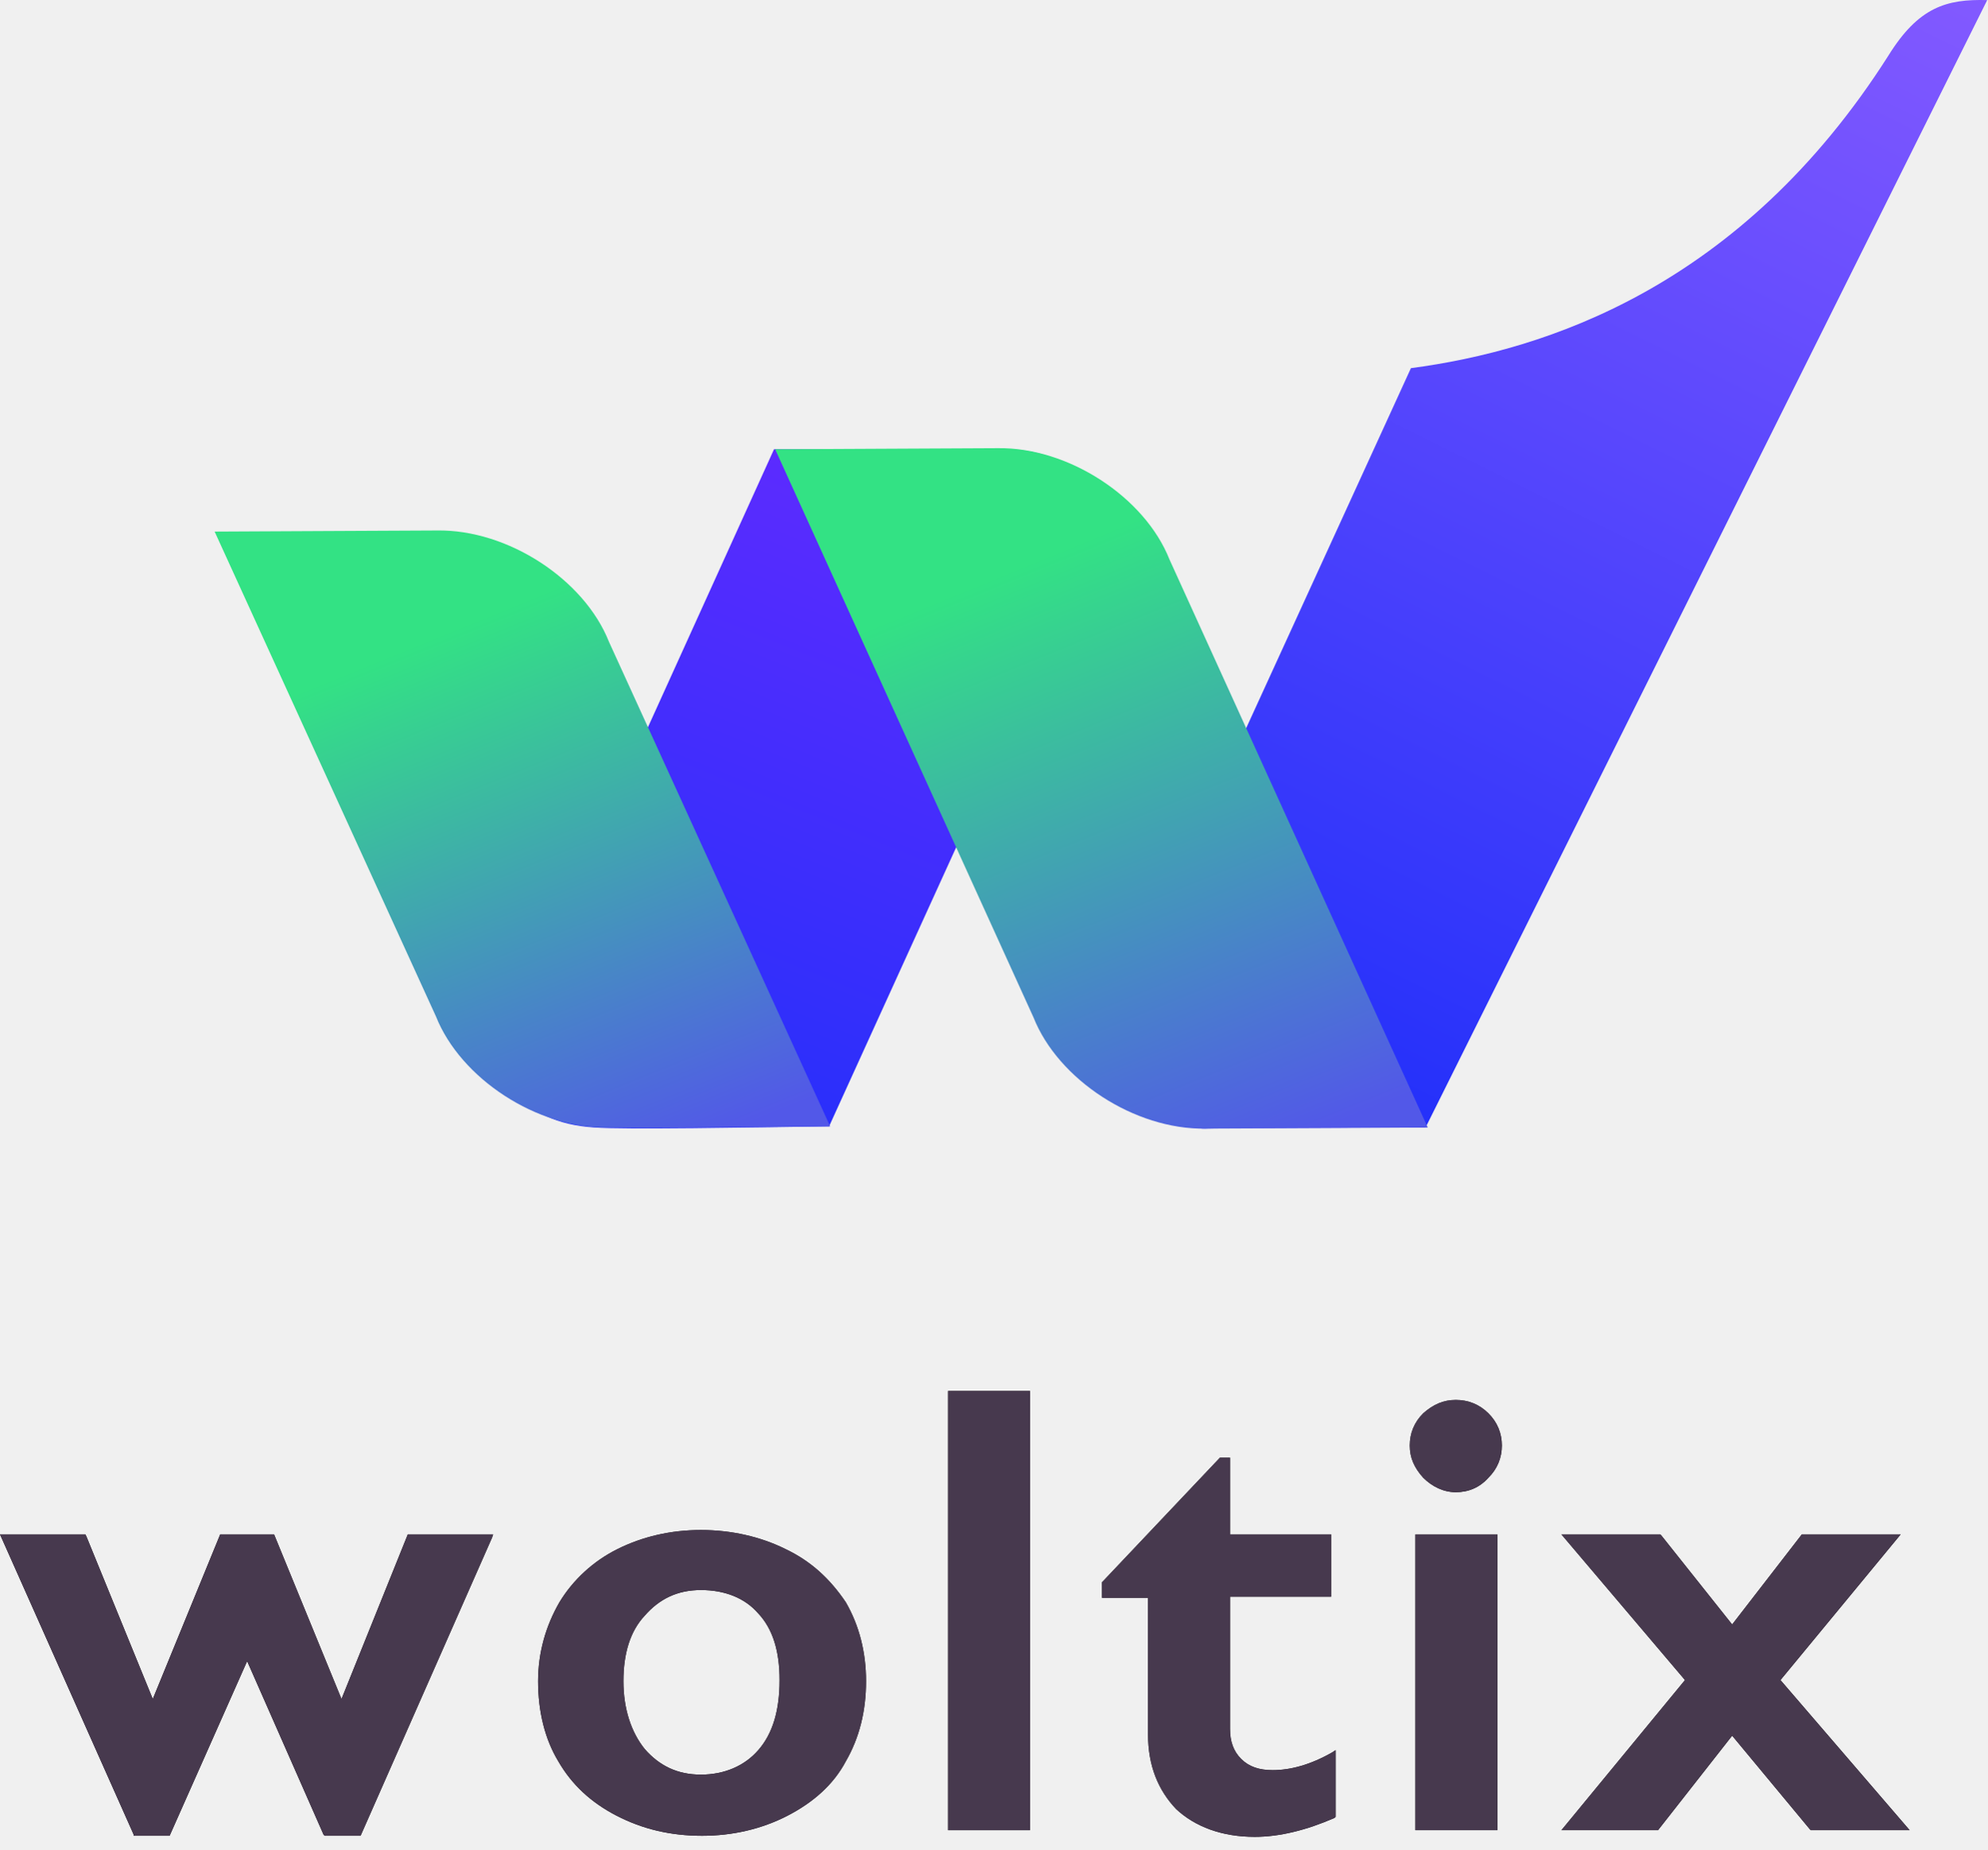
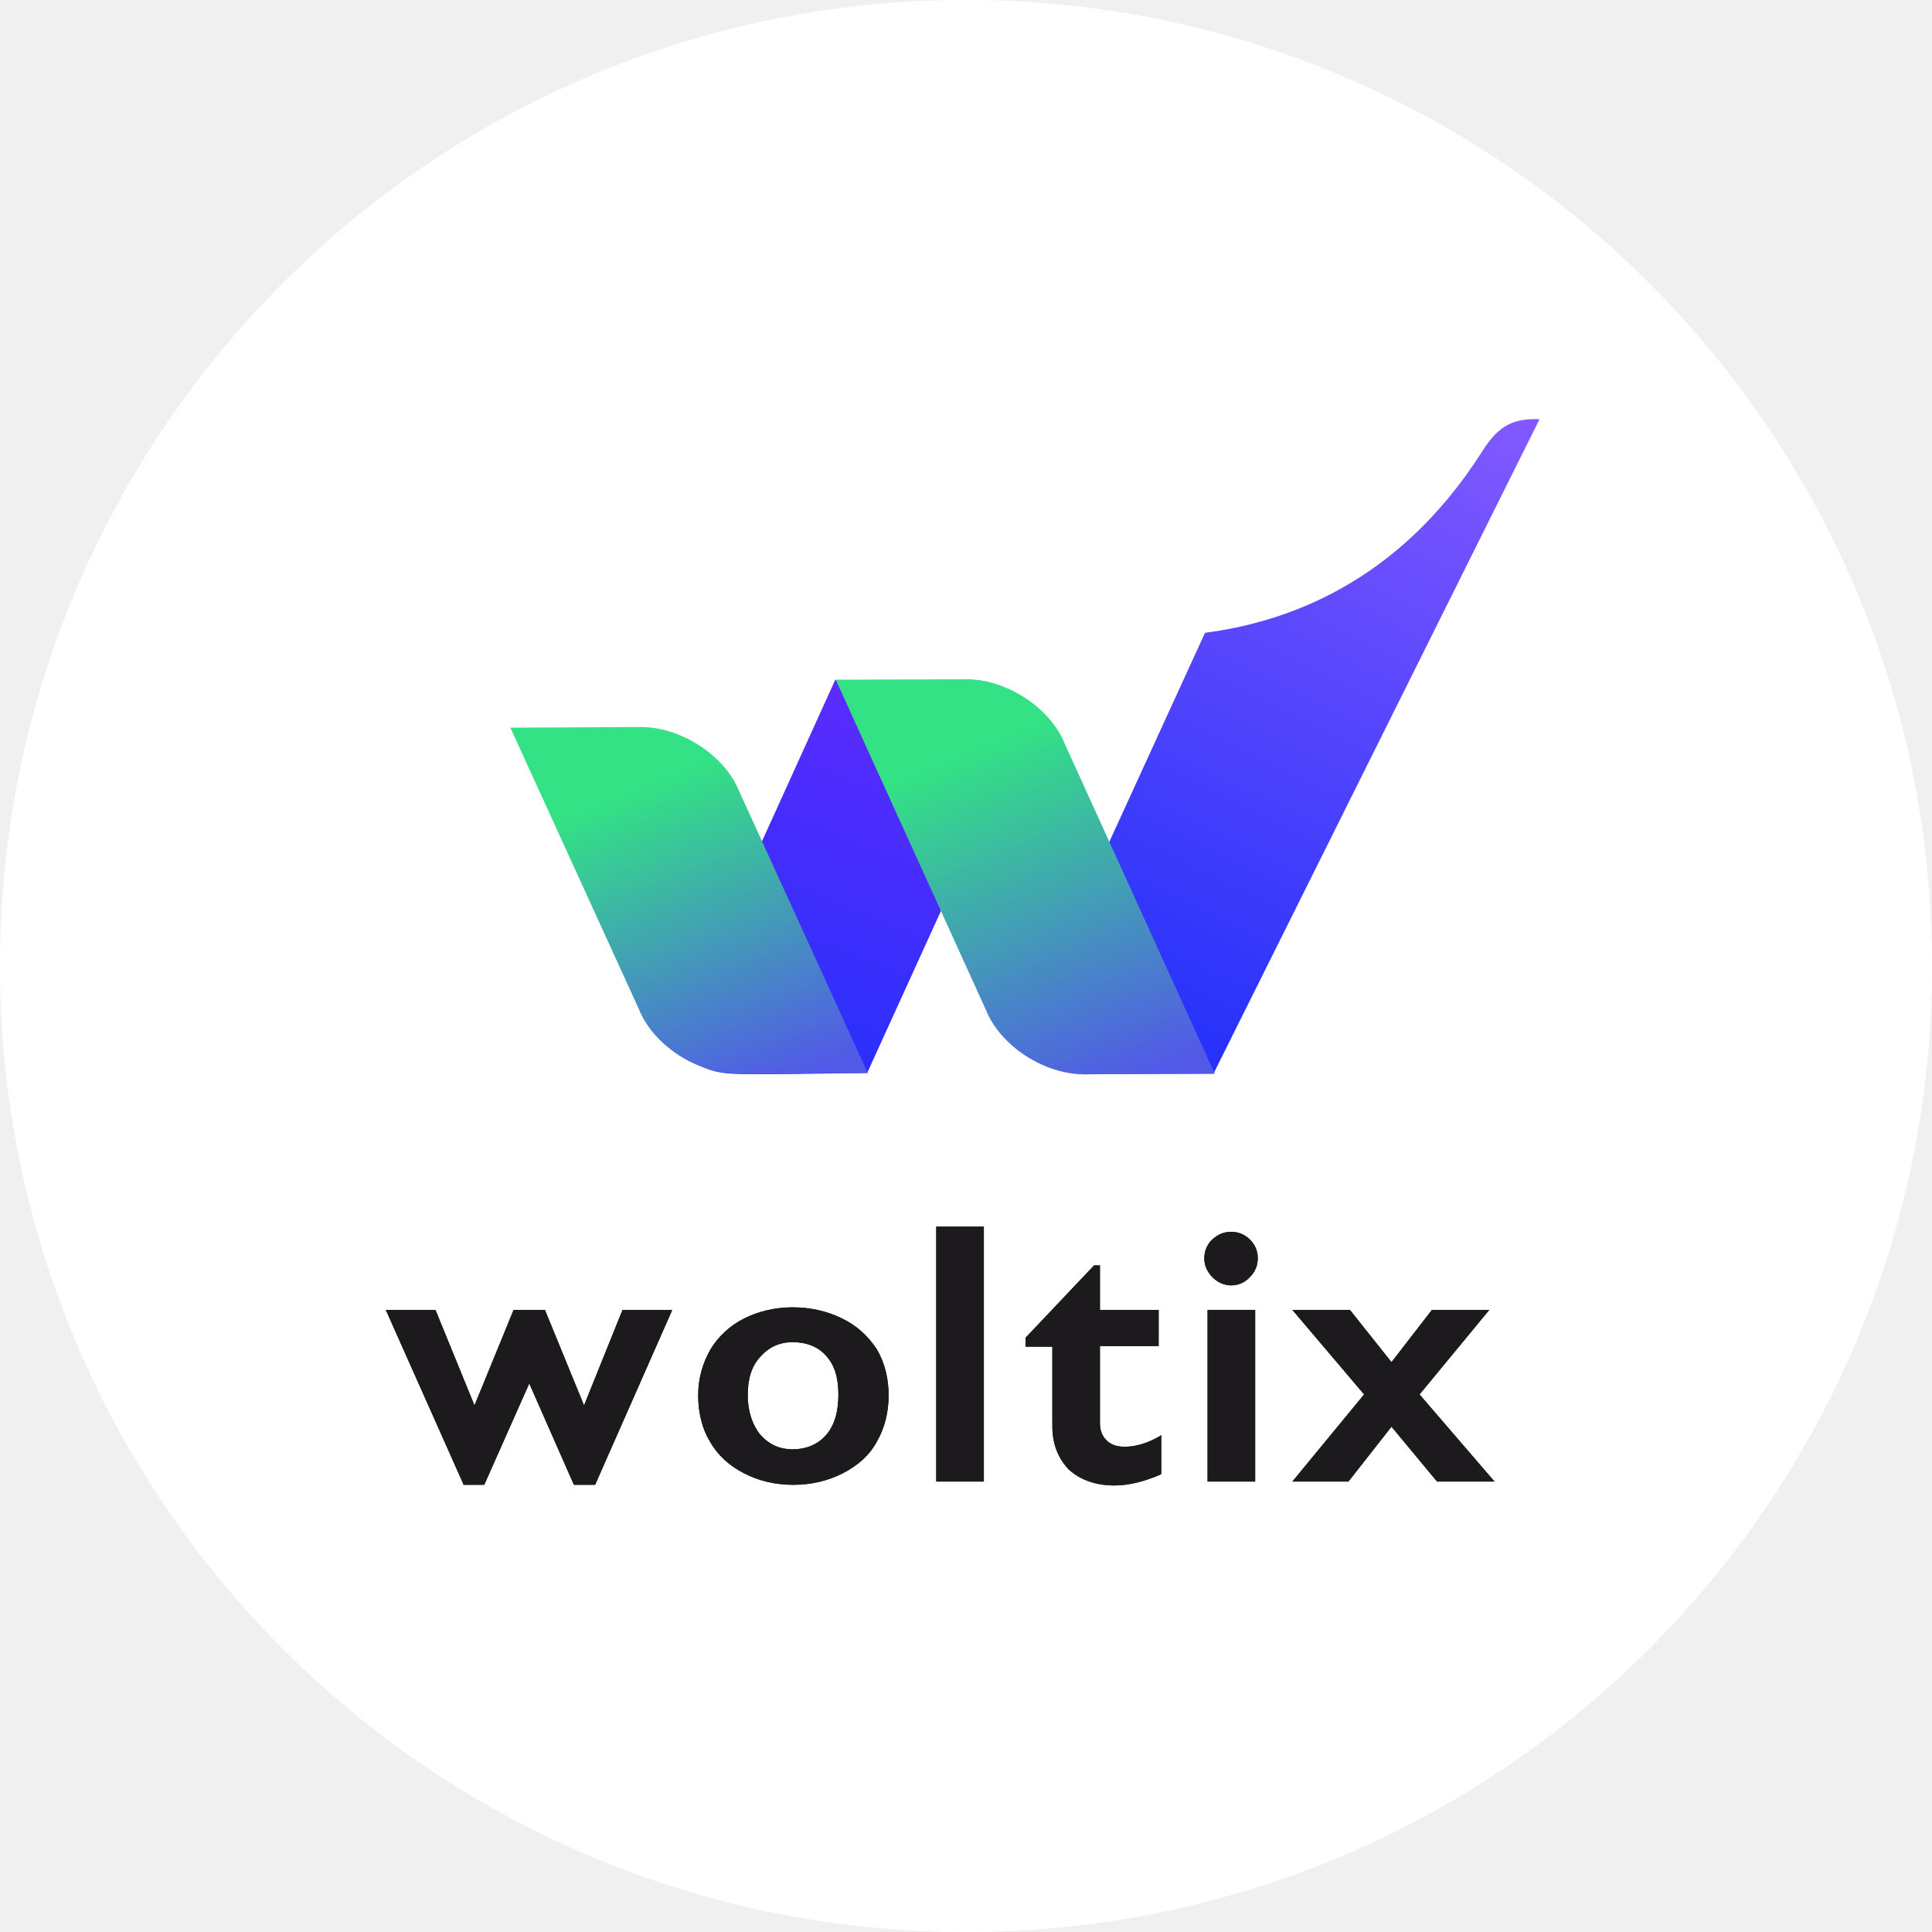
- <svg xmlns="http://www.w3.org/2000/svg" width="145" height="135" viewBox="0 0 145 135" fill="none">
-   <g clip-path="url(#clip0)">
-     <path d="M24.917 124.002L19.999 111.991H16.065L11.147 124.002L6.311 112.153L6.229 111.991H0L9.754 133.902V133.983H12.377L18.032 121.242L23.606 133.902L23.688 133.983H26.311L35.9 112.234L35.982 111.991H29.753L24.917 124.002Z" fill="#1C1A1C" />
-     <path d="M57.292 113.049C55.489 112.157 53.358 111.67 51.144 111.67C48.931 111.67 46.882 112.157 45.079 113.049C43.276 113.942 41.8 115.321 40.817 116.945C39.833 118.649 39.26 120.596 39.26 122.706C39.26 124.897 39.751 126.926 40.735 128.549C41.719 130.254 43.112 131.552 44.997 132.526C46.882 133.5 48.931 133.987 51.226 133.987C53.439 133.987 55.571 133.5 57.456 132.526C59.341 131.552 60.816 130.254 61.718 128.549C62.701 126.845 63.193 124.897 63.193 122.706C63.193 120.596 62.701 118.649 61.718 116.945C60.57 115.24 59.177 113.942 57.292 113.049ZM51.144 116.052C52.866 116.052 54.341 116.62 55.325 117.756C56.39 118.892 56.882 120.515 56.882 122.625C56.882 124.816 56.39 126.521 55.325 127.738C54.341 128.874 52.866 129.523 51.144 129.523C49.423 129.523 48.112 128.874 47.046 127.657C46.063 126.439 45.489 124.735 45.489 122.706C45.489 120.678 45.981 119.054 47.046 117.918C48.112 116.701 49.423 116.052 51.144 116.052Z" fill="#1C1A1C" />
-     <path d="M75.16 101.523H69.177V133.579H75.16V101.523Z" fill="#1C1A1C" />
-     <path d="M92.867 129.196C91.883 129.196 91.146 128.952 90.572 128.384C89.998 127.816 89.752 127.086 89.752 126.193V116.536H97.129V111.992H89.752V106.392H89.014L80.49 115.4L80.408 115.481V116.617H83.769V126.599C83.769 128.871 84.507 130.657 85.818 132.036C87.211 133.335 89.178 134.065 91.555 134.065C93.359 134.065 95.326 133.578 97.375 132.685L97.457 132.604V127.735L97.211 127.897C95.654 128.79 94.178 129.196 92.867 129.196Z" fill="#1C1A1C" />
-     <path d="M106.227 102.176C105.326 102.176 104.588 102.5 103.85 103.15C103.194 103.799 102.867 104.61 102.867 105.503C102.867 106.396 103.194 107.126 103.85 107.857C104.506 108.506 105.326 108.911 106.227 108.911C107.129 108.911 107.948 108.587 108.604 107.857C109.26 107.207 109.588 106.396 109.588 105.503C109.588 104.61 109.26 103.799 108.604 103.15C107.948 102.5 107.129 102.176 106.227 102.176Z" fill="#1C1A1C" />
-     <path d="M109.259 111.991H103.276V133.578H109.259V111.991Z" fill="#1C1A1C" />
-     <path d="M129.916 122.622L138.686 111.991H131.473L126.391 118.564L121.228 112.072L121.146 111.991H113.933L122.949 122.622L113.933 133.578H120.982L126.391 126.68L132.047 133.496L132.129 133.578H139.342L129.916 122.622Z" fill="#1C1A1C" />
-     <path d="M24.917 124.002L19.999 111.991H16.065L11.147 124.002L6.311 112.153L6.229 111.991H0L9.754 133.902V133.983H12.377L18.032 121.242L23.606 133.902L23.688 133.983H26.311L35.9 112.234L35.982 111.991H29.753L24.917 124.002Z" fill="#47394E" />
-     <path d="M57.292 113.049C55.489 112.157 53.358 111.67 51.144 111.67C48.931 111.67 46.882 112.157 45.079 113.049C43.276 113.942 41.8 115.321 40.817 116.945C39.833 118.649 39.26 120.596 39.26 122.706C39.26 124.897 39.751 126.926 40.735 128.549C41.719 130.254 43.112 131.552 44.997 132.526C46.882 133.5 48.931 133.987 51.226 133.987C53.439 133.987 55.571 133.5 57.456 132.526C59.341 131.552 60.816 130.254 61.718 128.549C62.701 126.845 63.193 124.897 63.193 122.706C63.193 120.596 62.701 118.649 61.718 116.945C60.57 115.24 59.177 113.942 57.292 113.049ZM51.144 116.052C52.866 116.052 54.341 116.62 55.325 117.756C56.39 118.892 56.882 120.515 56.882 122.625C56.882 124.816 56.39 126.521 55.325 127.738C54.341 128.874 52.866 129.523 51.144 129.523C49.423 129.523 48.112 128.874 47.046 127.657C46.063 126.439 45.489 124.735 45.489 122.706C45.489 120.678 45.981 119.054 47.046 117.918C48.112 116.701 49.423 116.052 51.144 116.052Z" fill="#47394E" />
-     <path d="M75.16 101.523H69.177V133.579H75.16V101.523Z" fill="#47394E" />
-     <path d="M92.867 129.196C91.883 129.196 91.146 128.952 90.572 128.384C89.998 127.816 89.752 127.086 89.752 126.193V116.536H97.129V111.992H89.752V106.392H89.014L80.49 115.4L80.408 115.481V116.617H83.769V126.599C83.769 128.871 84.507 130.657 85.818 132.036C87.211 133.335 89.178 134.065 91.555 134.065C93.359 134.065 95.326 133.578 97.375 132.685L97.457 132.604V127.735L97.211 127.897C95.654 128.79 94.178 129.196 92.867 129.196Z" fill="#47394E" />
-     <path d="M106.227 102.176C105.326 102.176 104.588 102.5 103.85 103.15C103.194 103.799 102.867 104.61 102.867 105.503C102.867 106.396 103.194 107.126 103.85 107.857C104.506 108.506 105.326 108.911 106.227 108.911C107.129 108.911 107.948 108.587 108.604 107.857C109.26 107.207 109.588 106.396 109.588 105.503C109.588 104.61 109.26 103.799 108.604 103.15C107.948 102.5 107.129 102.176 106.227 102.176Z" fill="#47394E" />
-     <path d="M109.259 111.991H103.276V133.578H109.259V111.991Z" fill="#47394E" />
-     <path d="M129.916 122.622L138.686 111.991H131.473L126.391 118.564L121.228 112.072L121.146 111.991H113.933L122.949 122.622L113.933 133.578H120.982L126.391 126.68L132.047 133.496L132.129 133.578H139.342L129.916 122.622Z" fill="#47394E" />
-     <path d="M73.611 32.785C73.447 32.785 56.317 32.785 56.48 32.785L37.711 74.173C35.498 78.393 37.957 81.964 43.366 82.288C45.497 82.451 54.759 82.288 60.497 82.207L79.266 40.982C81.725 36.599 79.103 33.029 73.611 32.785Z" fill="url(#paint0_linear)" />
-     <path d="M137.787 4.065C127.05 20.944 112.788 25.57 102.952 26.869L81.232 74.343C78.855 78.725 82.216 81.971 87.789 82.377C90.084 82.296 104.018 82.296 104.018 82.296L145 0.007C142.049 -0.074 140 0.494 137.787 4.065Z" fill="url(#paint1_linear)" />
-     <path d="M44.429 46.832C42.626 42.287 37.053 38.635 31.889 38.717C31.643 38.717 15.496 38.798 15.66 38.798L31.807 74.18C33.61 78.725 39.184 82.377 44.347 82.296C48.855 82.296 42.135 82.377 60.576 82.214L44.429 46.832Z" fill="url(#paint2_linear)" />
-     <path d="M85.33 40.824C83.526 36.279 77.953 32.628 72.789 32.709C72.625 32.709 56.396 32.79 56.56 32.79L75.412 74.259C77.215 78.803 82.789 82.455 87.953 82.374C89.674 82.374 104.181 82.293 104.181 82.293L85.33 40.824Z" fill="url(#paint3_linear)" />
+ <svg xmlns="http://www.w3.org/2000/svg" width="167" height="167" viewBox="0 0 167 167" fill="none">
+   <circle cx="83.5" cy="83.5" r="83.5" fill="white" />
+   <g clip-path="url(#clip0_12_371)">
+     <path d="M50.484 121.481L47.102 113.224H44.396L41.013 121.481L37.687 113.335L37.631 113.224H33.346L40.055 128.288V128.344H41.859L45.749 119.584L49.582 128.288L49.639 128.344H51.443L58.039 113.391L58.095 113.224H53.81L50.484 121.481Z" fill="#1C1A1C" />
+     <path d="M72.752 113.951C71.512 113.338 70.046 113.003 68.524 113.003C67.001 113.003 65.592 113.338 64.352 113.951C63.112 114.565 62.097 115.514 61.42 116.629C60.744 117.801 60.349 119.14 60.349 120.591C60.349 122.097 60.688 123.492 61.364 124.608C62.041 125.779 62.999 126.672 64.296 127.342C65.592 128.011 67.001 128.346 68.58 128.346C70.102 128.346 71.568 128.011 72.865 127.342C74.161 126.672 75.176 125.779 75.796 124.608C76.473 123.436 76.811 122.097 76.811 120.591C76.811 119.14 76.473 117.801 75.796 116.629C75.007 115.458 74.049 114.565 72.752 113.951ZM68.524 116.016C69.708 116.016 70.722 116.406 71.399 117.187C72.132 117.968 72.47 119.084 72.47 120.535C72.47 122.041 72.132 123.213 71.399 124.05C70.722 124.831 69.708 125.277 68.524 125.277C67.34 125.277 66.438 124.831 65.705 123.994C65.028 123.157 64.634 121.986 64.634 120.591C64.634 119.196 64.972 118.08 65.705 117.299C66.438 116.462 67.34 116.016 68.524 116.016Z" fill="#1C1A1C" />
+     <path d="M85.042 106.027H80.926V128.065H85.042V106.027Z" fill="#1C1A1C" />
+     <path d="M97.221 125.055C96.544 125.055 96.037 124.888 95.642 124.497C95.247 124.107 95.078 123.605 95.078 122.991V116.351H100.152V113.227H95.078V109.377H94.571L88.708 115.57L88.651 115.626V116.407H90.963V123.27C90.963 124.832 91.47 126.06 92.372 127.008C93.331 127.901 94.684 128.403 96.319 128.403C97.559 128.403 98.912 128.068 100.321 127.454L100.378 127.399V124.051L100.208 124.163C99.137 124.776 98.123 125.055 97.221 125.055Z" fill="#1C1A1C" />
+     <path d="M106.41 106.476C105.79 106.476 105.282 106.699 104.775 107.145C104.324 107.591 104.099 108.149 104.099 108.763C104.099 109.377 104.324 109.879 104.775 110.381C105.226 110.827 105.79 111.106 106.41 111.106C107.03 111.106 107.594 110.883 108.045 110.381C108.496 109.935 108.721 109.377 108.721 108.763C108.721 108.149 108.496 107.591 108.045 107.145C107.594 106.699 107.03 106.476 106.41 106.476Z" fill="#1C1A1C" />
+     <path d="M108.495 113.224H104.38V128.065H108.495V113.224Z" fill="#1C1A1C" />
+     <path d="M122.703 120.533L128.735 113.224H123.774L120.279 117.743L116.727 113.279L116.671 113.224H111.71L117.911 120.533L111.71 128.065H116.558L120.279 123.322L124.169 128.009L124.225 128.065H129.186L122.703 120.533Z" fill="#1C1A1C" />
+     <path d="M50.484 121.481L47.102 113.224H44.396L41.013 121.481L37.687 113.335L37.631 113.224H33.346L40.055 128.288V128.344H41.859L45.749 119.584L49.582 128.288L49.639 128.344H51.443L58.039 113.391L58.095 113.224H53.81L50.484 121.481Z" fill="#1C1A1C" />
+     <path d="M72.752 113.951C71.512 113.338 70.046 113.003 68.524 113.003C67.001 113.003 65.592 113.338 64.352 113.951C63.112 114.565 62.097 115.514 61.42 116.629C60.744 117.801 60.349 119.14 60.349 120.591C60.349 122.097 60.688 123.492 61.364 124.608C62.041 125.779 62.999 126.672 64.296 127.342C65.592 128.011 67.001 128.346 68.58 128.346C70.102 128.346 71.568 128.011 72.865 127.342C74.161 126.672 75.176 125.779 75.796 124.608C76.473 123.436 76.811 122.097 76.811 120.591C76.811 119.14 76.473 117.801 75.796 116.629C75.007 115.458 74.049 114.565 72.752 113.951ZM68.524 116.016C69.708 116.016 70.722 116.406 71.399 117.187C72.132 117.968 72.47 119.084 72.47 120.535C72.47 122.041 72.132 123.213 71.399 124.05C70.722 124.831 69.708 125.277 68.524 125.277C67.34 125.277 66.438 124.831 65.705 123.994C65.028 123.157 64.634 121.986 64.634 120.591C64.634 119.196 64.972 118.08 65.705 117.299C66.438 116.462 67.34 116.016 68.524 116.016Z" fill="#1C1A1C" />
+     <path d="M85.042 106.027H80.926V128.065H85.042V106.027Z" fill="#1C1A1C" />
+     <path d="M97.221 125.055C96.544 125.055 96.037 124.888 95.642 124.497C95.247 124.107 95.078 123.605 95.078 122.991V116.351H100.152V113.227H95.078V109.377H94.571L88.708 115.57L88.651 115.626V116.407H90.963V123.27C90.963 124.832 91.47 126.06 92.372 127.008C93.331 127.901 94.684 128.403 96.319 128.403C97.559 128.403 98.912 128.068 100.321 127.454L100.378 127.399V124.051L100.208 124.163C99.137 124.776 98.123 125.055 97.221 125.055Z" fill="#1C1A1C" />
+     <path d="M106.41 106.476C105.79 106.476 105.282 106.699 104.775 107.145C104.324 107.591 104.099 108.149 104.099 108.763C104.099 109.377 104.324 109.879 104.775 110.381C105.226 110.827 105.79 111.106 106.41 111.106C107.03 111.106 107.594 110.883 108.045 110.381C108.496 109.935 108.721 109.377 108.721 108.763C108.721 108.149 108.496 107.591 108.045 107.145C107.594 106.699 107.03 106.476 106.41 106.476Z" fill="#1C1A1C" />
+     <path d="M108.495 113.224H104.38V128.065H108.495V113.224Z" fill="#1C1A1C" />
+     <path d="M122.703 120.533L128.735 113.224H123.774L120.279 117.743L116.727 113.279L116.671 113.224H111.71L117.911 120.533L111.71 128.065H116.558L120.279 123.322L124.169 128.009L124.225 128.065H129.186L122.703 120.533Z" fill="#1C1A1C" />
+     <path d="M83.976 58.769C83.864 58.769 72.081 58.769 72.194 58.769L59.284 87.223C57.762 90.125 59.453 92.579 63.174 92.803C64.64 92.914 71.01 92.803 74.956 92.747L87.866 64.404C89.558 61.391 87.754 58.936 83.976 58.769Z" fill="url(#paint0_linear_12_371)" />
+     <path d="M128.117 39.023C120.732 50.628 110.923 53.808 104.158 54.701L89.218 87.34C87.583 90.353 89.895 92.585 93.728 92.864C95.307 92.808 104.891 92.808 104.891 92.808L133.078 36.233C131.049 36.178 129.639 36.568 128.117 39.023Z" fill="url(#paint1_linear_12_371)" />
+     <path d="M63.905 68.423C62.665 65.299 58.831 62.788 55.28 62.844C55.111 62.844 44.005 62.9 44.117 62.9L55.223 87.225C56.464 90.35 60.297 92.861 63.849 92.805C66.949 92.805 62.327 92.861 75.011 92.749L63.905 68.423Z" fill="url(#paint2_linear_12_371)" />
+     <path d="M92.037 64.295C90.796 61.171 86.963 58.66 83.411 58.716C83.298 58.716 72.136 58.772 72.249 58.772L85.215 87.282C86.455 90.407 90.289 92.917 93.841 92.862C95.025 92.862 105.003 92.806 105.003 92.806L92.037 64.295Z" fill="url(#paint3_linear_12_371)" />
  </g>
  <defs>
-     <linearGradient id="paint0_linear" x1="68.207" y1="34.268" x2="48.079" y2="83.79" gradientUnits="userSpaceOnUse">
+     <linearGradient id="paint0_linear_12_371" x1="80.26" y1="59.788" x2="66.425" y2="93.839" gradientUnits="userSpaceOnUse">
      <stop stop-color="#5F2BFF" />
      <stop offset="1" stop-color="#2330FA" />
    </linearGradient>
-     <linearGradient id="paint1_linear" x1="133.679" y1="-4.835" x2="92.602" y2="77.88" gradientUnits="userSpaceOnUse">
+     <linearGradient id="paint1_linear_12_371" x1="125.291" y1="32.904" x2="97.058" y2="89.782" gradientUnits="userSpaceOnUse">
      <stop stop-color="#8259FF" />
      <stop offset="1" stop-color="#2330FA" />
    </linearGradient>
-     <linearGradient id="paint2_linear" x1="28.182" y1="36.68" x2="47.803" y2="84.808" gradientUnits="userSpaceOnUse">
+     <linearGradient id="paint2_linear_12_371" x1="52.73" y1="61.444" x2="66.215" y2="94.536" gradientUnits="userSpaceOnUse">
      <stop offset="0.2" stop-color="#33E284" />
      <stop offset="1" stop-color="#5258E8" />
    </linearGradient>
-     <linearGradient id="paint3_linear" x1="69.246" y1="30.944" x2="91.129" y2="84.621" gradientUnits="userSpaceOnUse">
+     <linearGradient id="paint3_linear_12_371" x1="80.974" y1="57.502" x2="96.014" y2="94.41" gradientUnits="userSpaceOnUse">
      <stop offset="0.2" stop-color="#33E284" />
      <stop offset="1" stop-color="#5258E8" />
    </linearGradient>
-     <clipPath id="clip0">
-       <rect width="145" height="135" fill="white" />
+     <clipPath id="clip0_12_371">
+       <rect width="99.732" height="92.814" fill="white" transform="translate(33.3462 36.2285)" />
    </clipPath>
  </defs>
</svg>
